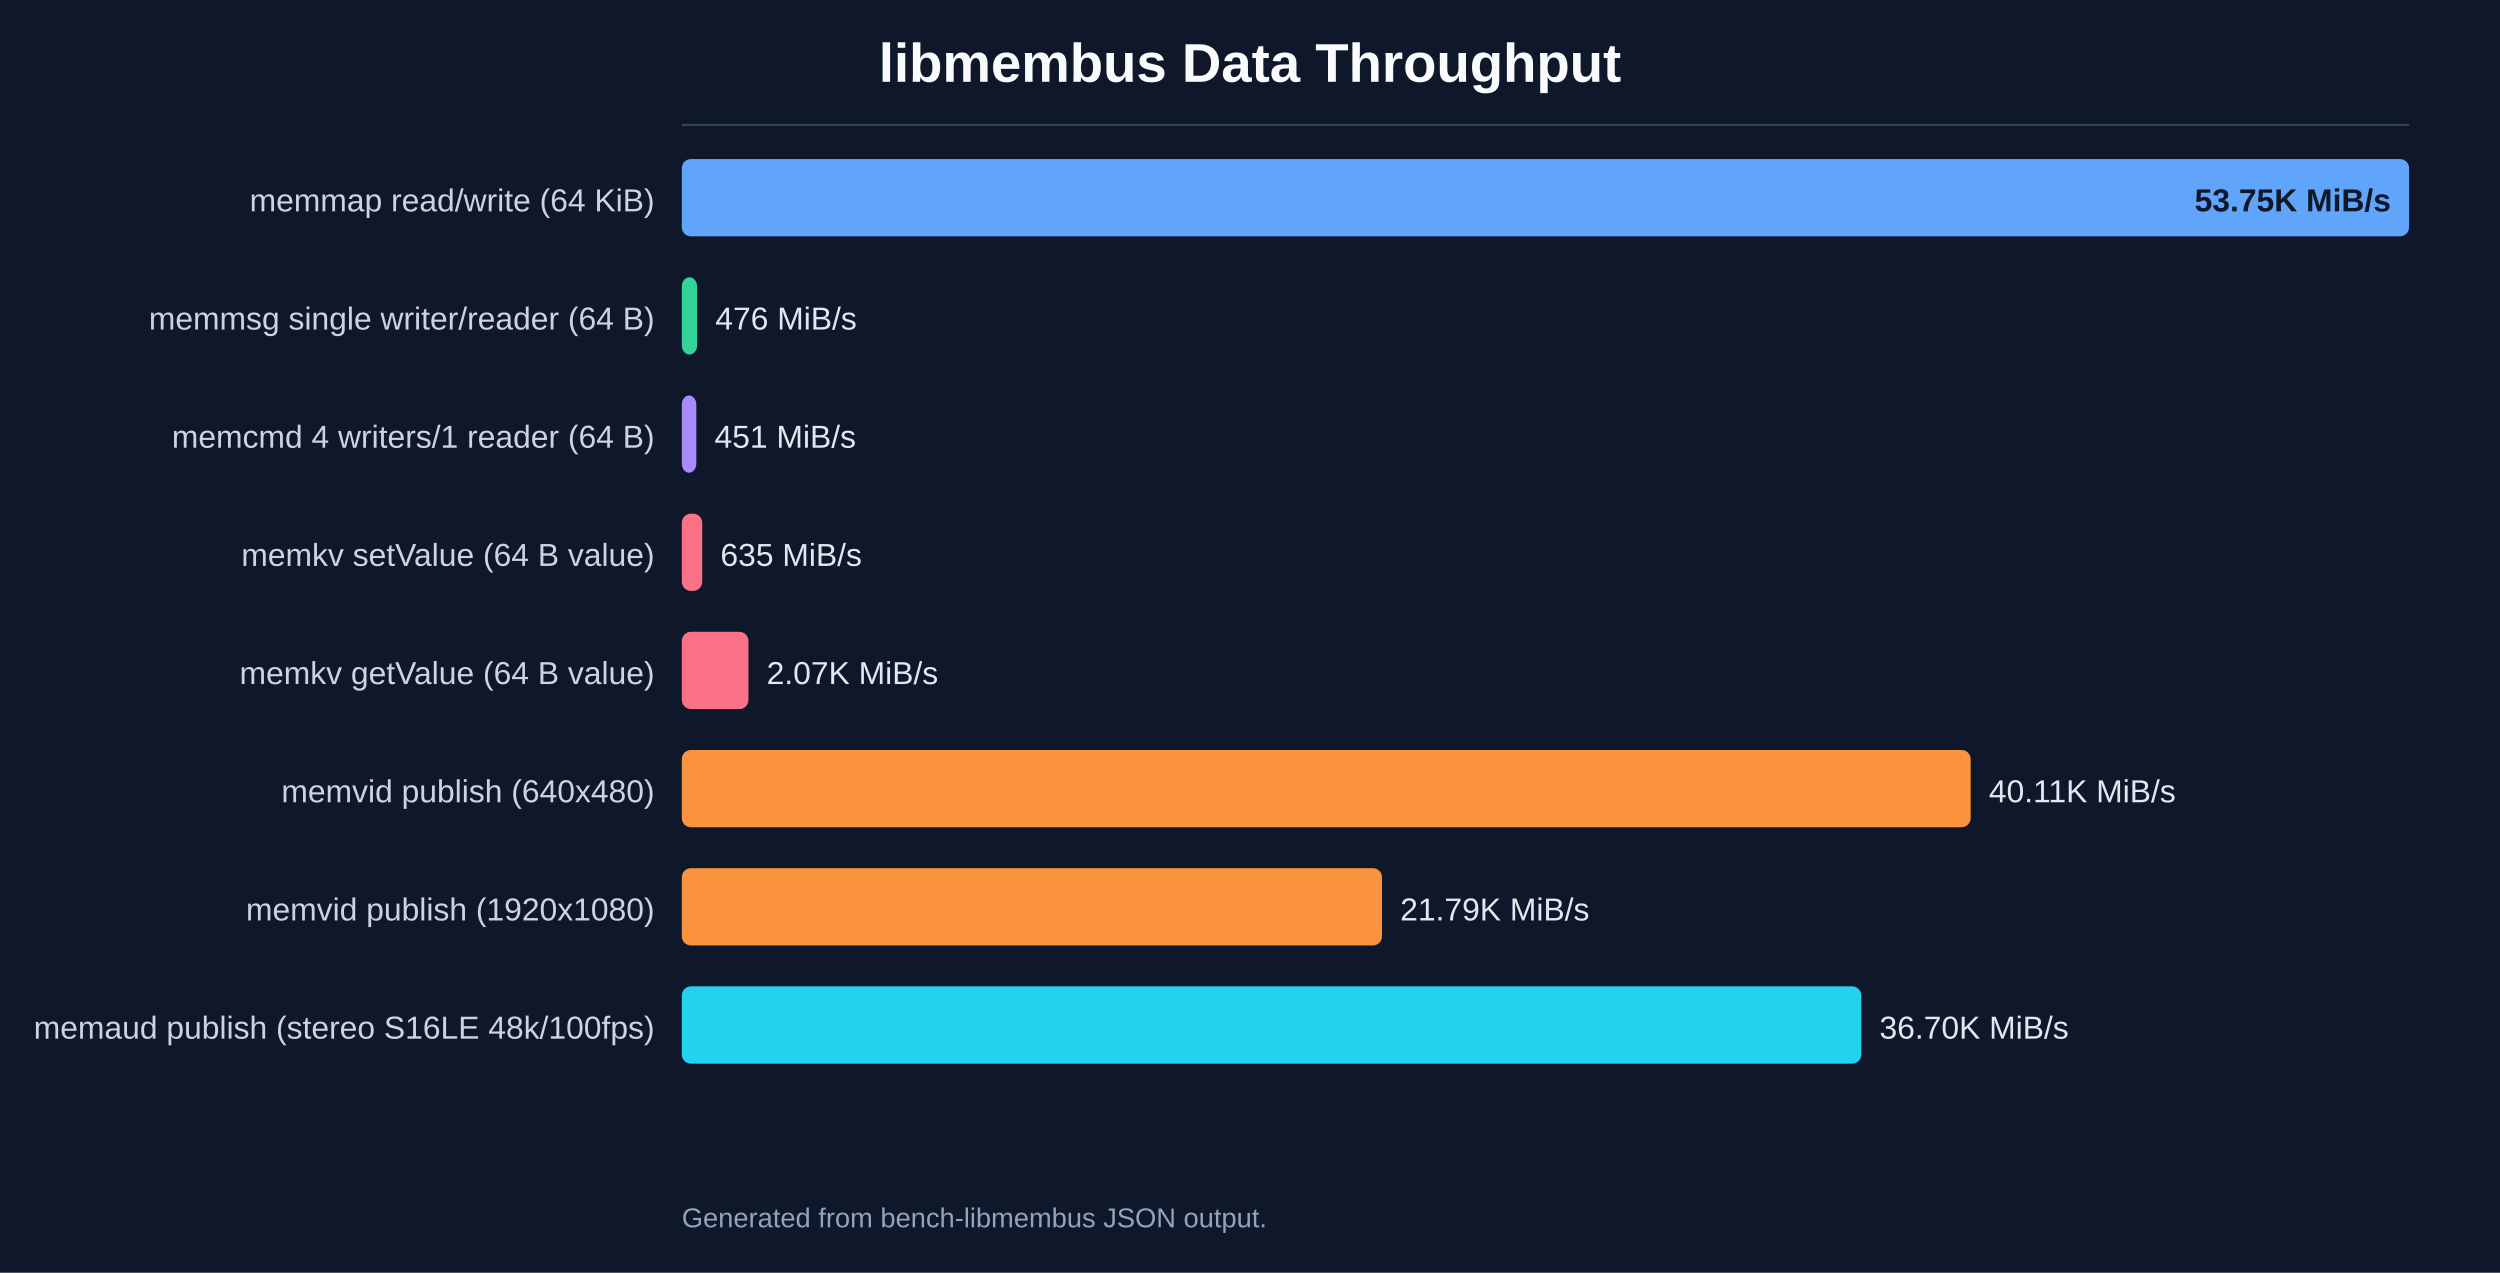
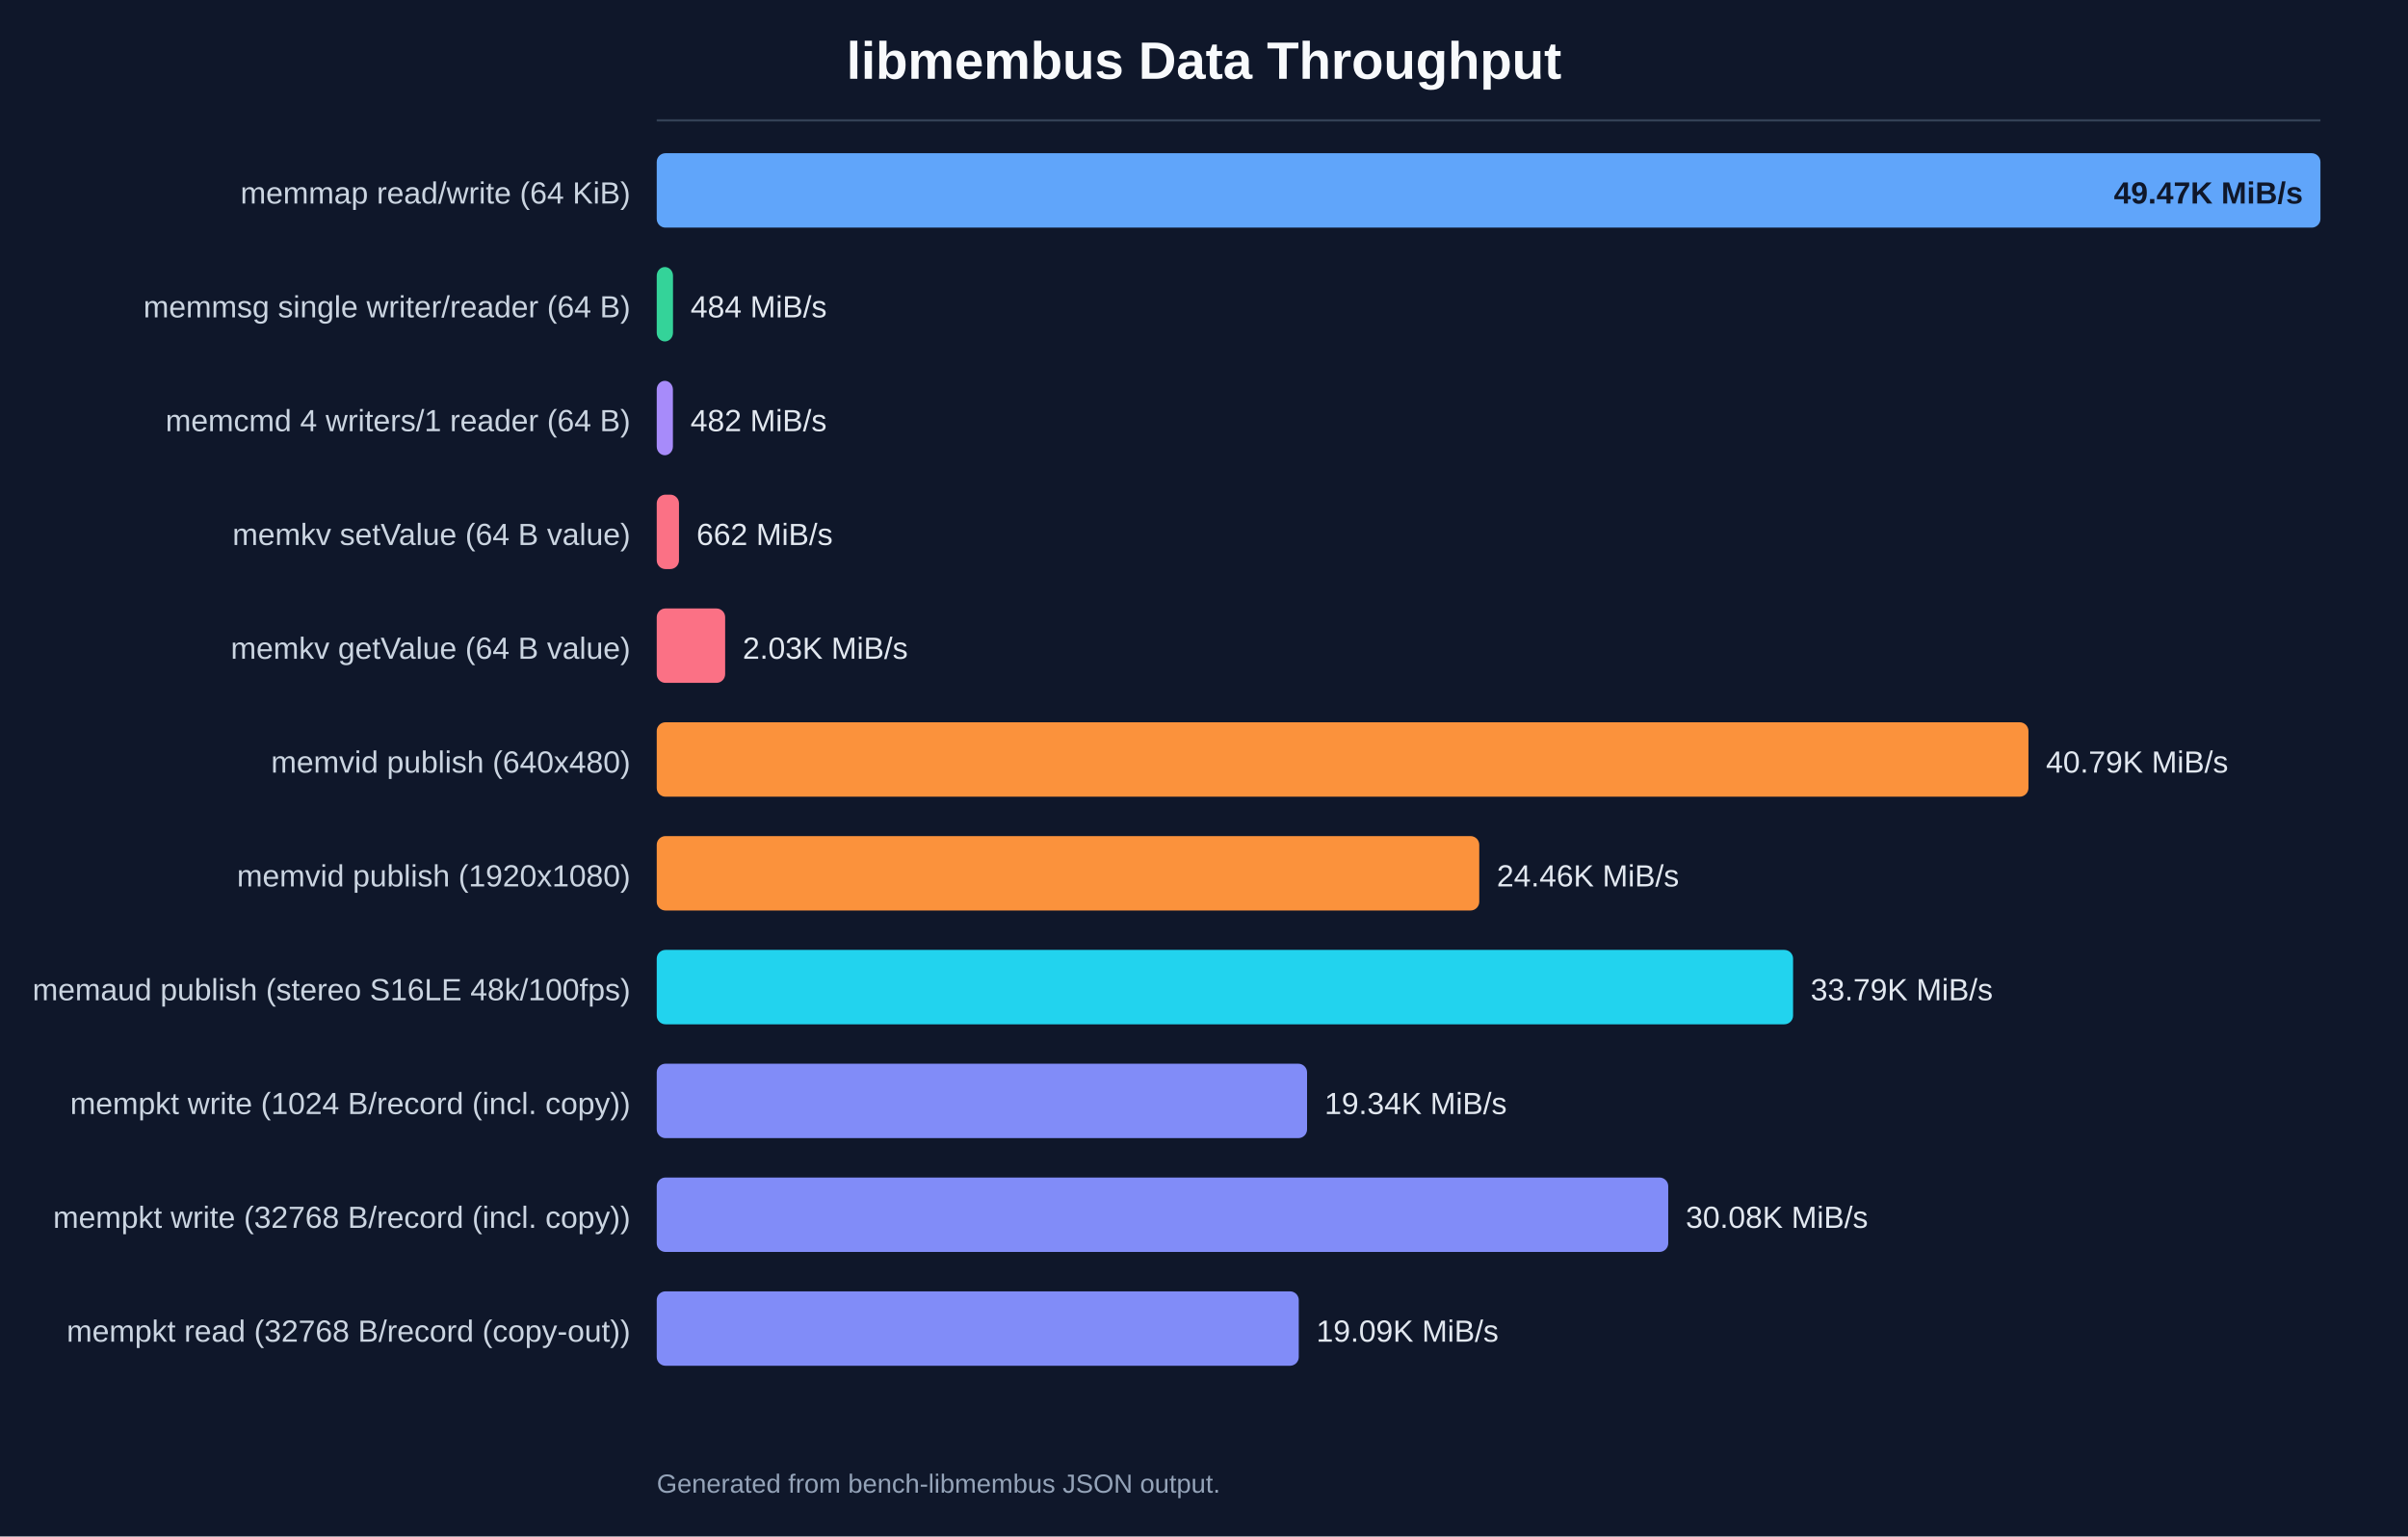
- <svg xmlns="http://www.w3.org/2000/svg" width="1100" height="560" viewBox="0 0 1100 560">
+ <svg xmlns="http://www.w3.org/2000/svg" width="1100" height="702" viewBox="0 0 1100 702">
  <rect width="100%" height="100%" fill="#0f172a" />
  <text x="550.0" y="36" text-anchor="middle" font-family="Arial, sans-serif" font-size="24" font-weight="700" fill="#f8fafc">libmembus Data Throughput</text>
  <line x1="300" y1="55" x2="1060" y2="55" stroke="#334155" />
  <text x="288" y="93" text-anchor="end" font-family="Arial, sans-serif" font-size="14" fill="#cbd5e1">memmap read/write (64 KiB)</text>
  <rect x="300" y="70" width="760.00" height="34" rx="4" fill="#60a5fa" />
-   <text x="1052.0" y="93" text-anchor="end" font-family="Arial, sans-serif" font-size="14" font-weight="700" fill="#0f172a">53.75K MiB/s</text>
+   <text x="1052.0" y="93" text-anchor="end" font-family="Arial, sans-serif" font-size="14" font-weight="700" fill="#0f172a">49.47K MiB/s</text>
  <text x="288" y="145" text-anchor="end" font-family="Arial, sans-serif" font-size="14" fill="#cbd5e1">memmsg single writer/reader (64 B)</text>
-   <rect x="300" y="122" width="6.73" height="34" rx="4" fill="#34d399" />
-   <text x="314.732" y="145" font-family="Arial, sans-serif" font-size="14" fill="#e2e8f0">476 MiB/s</text>
+   <rect x="300" y="122" width="7.44" height="34" rx="4" fill="#34d399" />
+   <text x="315.44" y="145" font-family="Arial, sans-serif" font-size="14" fill="#e2e8f0">484 MiB/s</text>
  <text x="288" y="197" text-anchor="end" font-family="Arial, sans-serif" font-size="14" fill="#cbd5e1">memcmd 4 writers/1 reader (64 B)</text>
-   <rect x="300" y="174" width="6.38" height="34" rx="4" fill="#a78bfa" />
-   <text x="314.38" y="197" font-family="Arial, sans-serif" font-size="14" fill="#e2e8f0">451 MiB/s</text>
+   <rect x="300" y="174" width="7.40" height="34" rx="4" fill="#a78bfa" />
+   <text x="315.399" y="197" font-family="Arial, sans-serif" font-size="14" fill="#e2e8f0">482 MiB/s</text>
  <text x="288" y="249" text-anchor="end" font-family="Arial, sans-serif" font-size="14" fill="#cbd5e1">memkv setValue (64 B value)</text>
-   <rect x="300" y="226" width="8.98" height="34" rx="4" fill="#fb7185" />
-   <text x="316.979" y="249" font-family="Arial, sans-serif" font-size="14" fill="#e2e8f0">635 MiB/s</text>
+   <rect x="300" y="226" width="10.17" height="34" rx="4" fill="#fb7185" />
+   <text x="318.166" y="249" font-family="Arial, sans-serif" font-size="14" fill="#e2e8f0">662 MiB/s</text>
  <text x="288" y="301" text-anchor="end" font-family="Arial, sans-serif" font-size="14" fill="#cbd5e1">memkv getValue (64 B value)</text>
-   <rect x="300" y="278" width="29.32" height="34" rx="4" fill="#fb7185" />
-   <text x="337.319" y="301" font-family="Arial, sans-serif" font-size="14" fill="#e2e8f0">2.07K MiB/s</text>
+   <rect x="300" y="278" width="31.26" height="34" rx="4" fill="#fb7185" />
+   <text x="339.256" y="301" font-family="Arial, sans-serif" font-size="14" fill="#e2e8f0">2.03K MiB/s</text>
  <text x="288" y="353" text-anchor="end" font-family="Arial, sans-serif" font-size="14" fill="#cbd5e1">memvid publish (640x480)</text>
-   <rect x="300" y="330" width="567.10" height="34" rx="4" fill="#fb923c" />
-   <text x="875.096" y="353" font-family="Arial, sans-serif" font-size="14" fill="#e2e8f0">40.11K MiB/s</text>
+   <rect x="300" y="330" width="626.62" height="34" rx="4" fill="#fb923c" />
+   <text x="934.615" y="353" font-family="Arial, sans-serif" font-size="14" fill="#e2e8f0">40.79K MiB/s</text>
  <text x="288" y="405" text-anchor="end" font-family="Arial, sans-serif" font-size="14" fill="#cbd5e1">memvid publish (1920x1080)</text>
-   <rect x="300" y="382" width="308.08" height="34" rx="4" fill="#fb923c" />
-   <text x="616.081" y="405" font-family="Arial, sans-serif" font-size="14" fill="#e2e8f0">21.79K MiB/s</text>
+   <rect x="300" y="382" width="375.74" height="34" rx="4" fill="#fb923c" />
+   <text x="683.743" y="405" font-family="Arial, sans-serif" font-size="14" fill="#e2e8f0">24.46K MiB/s</text>
  <text x="288" y="457" text-anchor="end" font-family="Arial, sans-serif" font-size="14" fill="#cbd5e1">memaud publish (stereo S16LE 48k/100fps)</text>
-   <rect x="300" y="434" width="518.96" height="34" rx="4" fill="#22d3ee" />
-   <text x="826.963" y="457" font-family="Arial, sans-serif" font-size="14" fill="#e2e8f0">36.70K MiB/s</text>
-   <text x="300" y="540" font-family="Arial, sans-serif" font-size="12" fill="#94a3b8">Generated from bench-libmembus JSON output.</text>
+   <rect x="300" y="434" width="519.10" height="34" rx="4" fill="#22d3ee" />
+   <text x="827.097" y="457" font-family="Arial, sans-serif" font-size="14" fill="#e2e8f0">33.79K MiB/s</text>
+   <text x="288" y="509" text-anchor="end" font-family="Arial, sans-serif" font-size="14" fill="#cbd5e1">mempkt write (1024 B/record (incl. copy))</text>
+   <rect x="300" y="486" width="297.08" height="34" rx="4" fill="#818cf8" />
+   <text x="605.077" y="509" font-family="Arial, sans-serif" font-size="14" fill="#e2e8f0">19.34K MiB/s</text>
+   <text x="288" y="561" text-anchor="end" font-family="Arial, sans-serif" font-size="14" fill="#cbd5e1">mempkt write (32768 B/record (incl. copy))</text>
+   <rect x="300" y="538" width="462.07" height="34" rx="4" fill="#818cf8" />
+   <text x="770.072" y="561" font-family="Arial, sans-serif" font-size="14" fill="#e2e8f0">30.08K MiB/s</text>
+   <text x="288" y="613" text-anchor="end" font-family="Arial, sans-serif" font-size="14" fill="#cbd5e1">mempkt read (32768 B/record (copy-out))</text>
+   <rect x="300" y="590" width="293.29" height="34" rx="4" fill="#818cf8" />
+   <text x="601.293" y="613" font-family="Arial, sans-serif" font-size="14" fill="#e2e8f0">19.09K MiB/s</text>
+   <text x="300" y="682" font-family="Arial, sans-serif" font-size="12" fill="#94a3b8">Generated from bench-libmembus JSON output.</text>
</svg>
